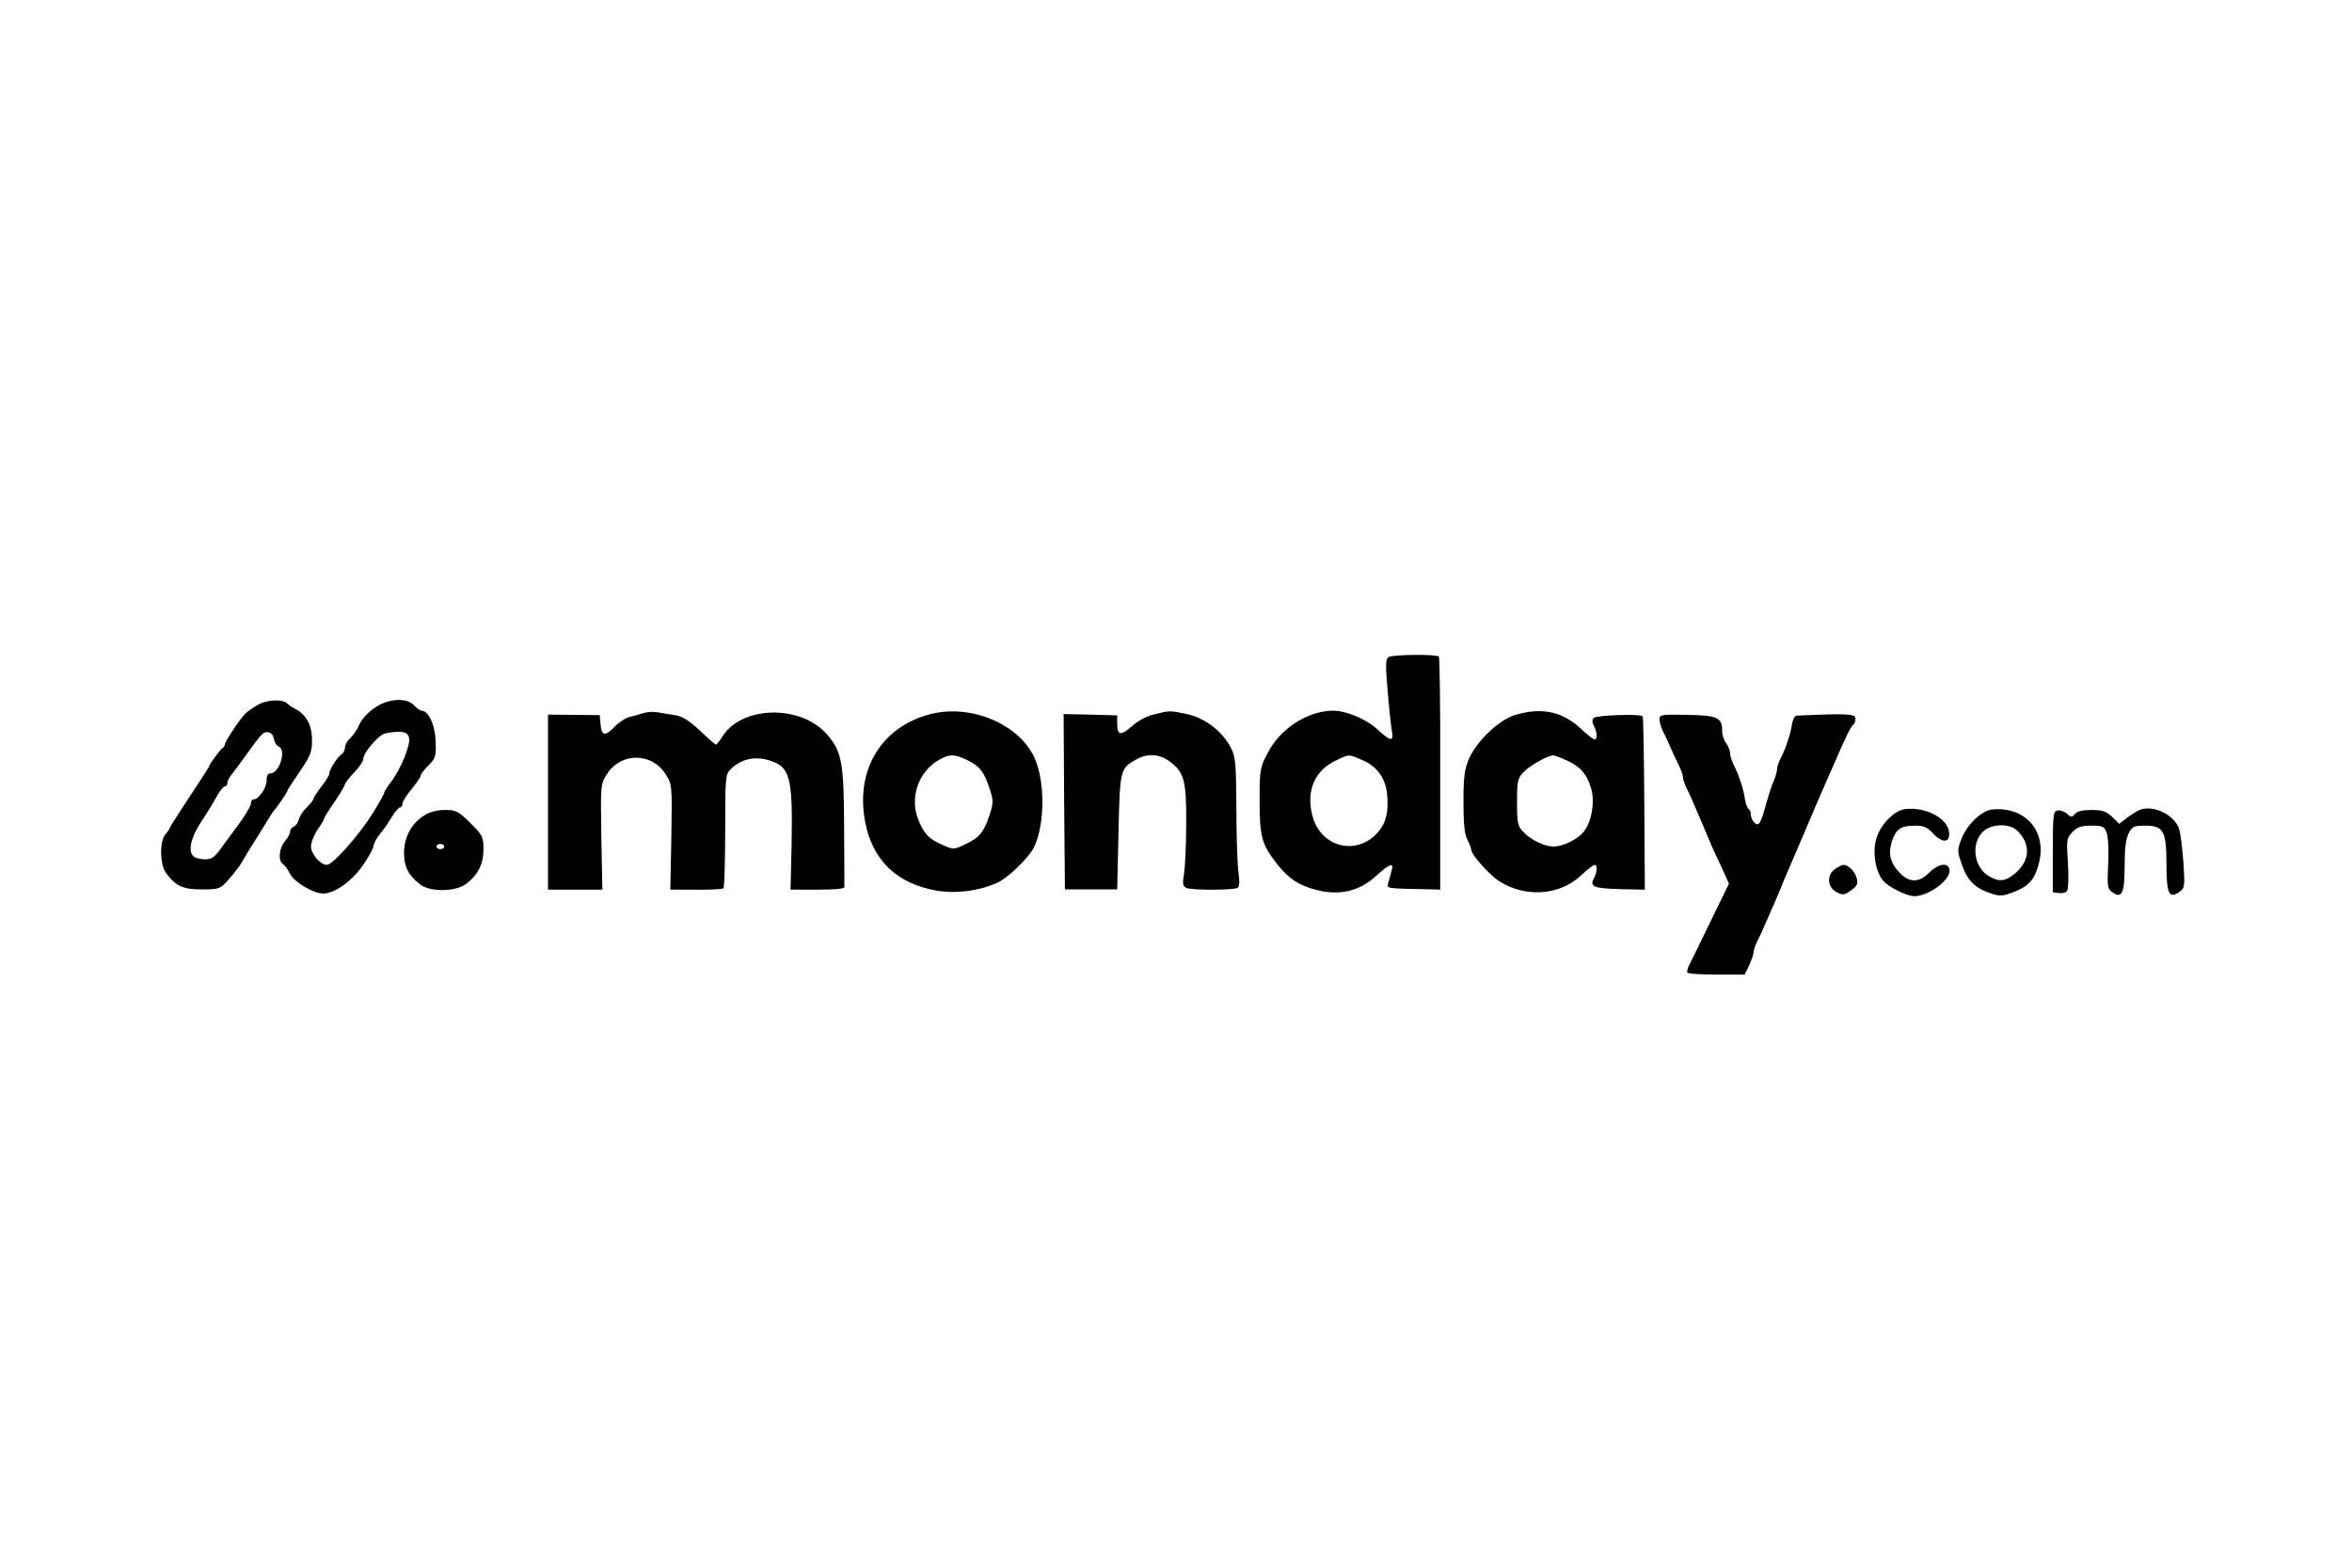
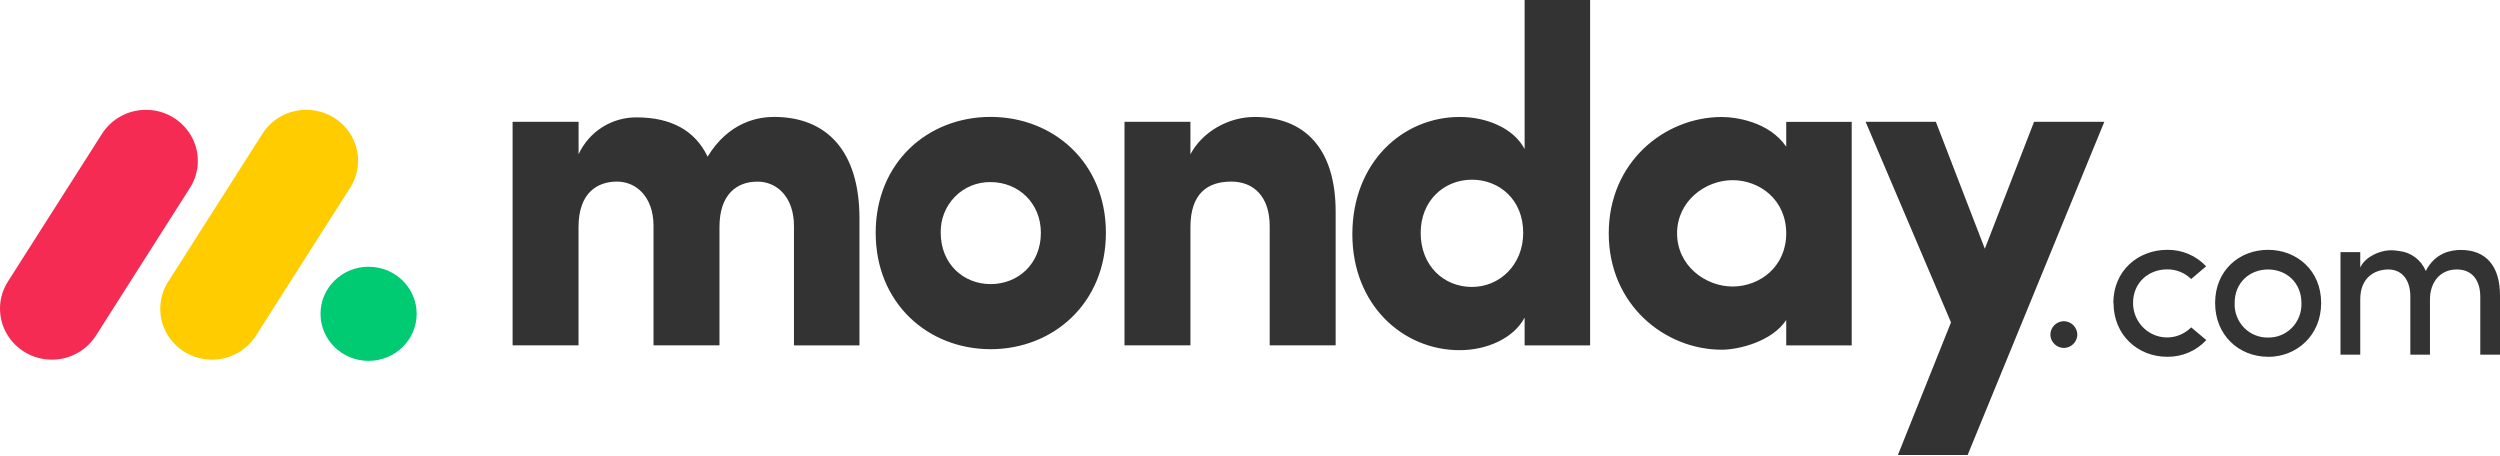
- <svg xmlns="http://www.w3.org/2000/svg" version="1.0" width="auto" height="auto" viewBox="0 0 900 600" preserveAspectRatio="xMidYMid meet">
-   <g transform="translate(0,600) scale(0.1,-0.1)" fill="currentColor" stroke="none">
-     <path d="M5313 3485 c-11 -8 -12 -31 -3 -130 5 -66 13 -135 16 -152 8 -43 -4 -42 -57 7 -43 39 -120 71 -171 70 -96 -2 -199 -69 -246 -160 -31 -58 -32 -64 -32 -185 0 -138 8 -167 67 -242 45 -57 82 -81 150 -99 88 -23 165 -5 228 53 53 48 71 54 60 21 -3 -13 -9 -33 -12 -45 -6 -25 -20 -23 173 -27 l25 -1 0 443 c1 244 -2 446 -5 449 -10 10 -179 8 -193 -2z m-100 -394 c56 -24 89 -69 95 -132 6 -67 -4 -109 -36 -145 -82 -93 -222 -56 -251 68 -23 95 11 171 94 209 49 23 44 23 98 0z" />
-     <path d="M986 3302 c-16 -9 -37 -24 -46 -32 -21 -20 -80 -109 -80 -120 0 -4 -3 -10 -7 -12 -8 -3 -53 -64 -53 -71 0 -3 -34 -55 -75 -117 -41 -62 -75 -115 -75 -118 0 -3 -7 -14 -16 -24 -24 -25 -23 -118 2 -150 37 -50 64 -62 137 -62 66 0 69 1 103 39 19 22 41 50 47 61 7 12 31 53 55 90 24 38 48 78 55 89 7 11 14 22 17 25 10 10 50 69 50 74 0 3 21 35 47 73 41 60 47 75 47 120 0 57 -22 98 -63 119 -13 7 -28 17 -34 23 -16 16 -78 13 -111 -7z m62 -130 c2 -13 10 -26 18 -29 31 -12 4 -103 -32 -103 -9 0 -14 -10 -14 -28 0 -28 -31 -72 -50 -72 -6 0 -10 -7 -10 -16 0 -8 -22 -46 -49 -82 -28 -37 -60 -82 -73 -99 -23 -32 -42 -38 -85 -27 -37 10 -30 67 17 139 22 33 49 77 60 98 11 20 25 37 30 37 6 0 10 6 10 13 0 8 8 23 18 35 9 11 35 46 57 77 22 31 46 63 54 71 19 21 45 13 49 -14z" />
-     <path d="M1431 3289 c-24 -16 -49 -45 -56 -62 -7 -18 -23 -41 -34 -51 -12 -11 -21 -27 -21 -37 0 -10 -6 -22 -13 -26 -16 -10 -47 -59 -47 -74 0 -6 -13 -28 -30 -49 -16 -21 -30 -42 -30 -46 0 -5 -12 -20 -25 -33 -14 -13 -28 -34 -31 -46 -3 -13 -12 -26 -20 -29 -8 -3 -14 -12 -14 -19 0 -8 -9 -24 -20 -37 -22 -26 -27 -75 -7 -87 6 -4 19 -21 27 -38 16 -31 88 -74 126 -75 43 0 108 45 151 106 23 32 42 67 42 76 1 9 11 29 24 45 13 15 34 45 46 66 12 20 27 37 32 37 5 0 9 6 9 14 0 8 16 33 35 56 19 23 35 46 35 52 0 5 13 23 30 39 27 27 29 35 27 92 -2 62 -27 116 -53 117 -6 0 -19 9 -29 20 -29 32 -102 27 -154 -11z m134 -112 c7 -27 -31 -120 -69 -170 -14 -19 -26 -37 -26 -42 0 -4 -21 -41 -47 -83 -54 -84 -150 -192 -172 -192 -25 0 -61 42 -61 70 0 15 11 44 25 64 14 20 25 40 25 43 0 3 18 32 40 64 22 32 40 63 40 67 0 5 16 25 35 45 19 20 35 43 35 52 0 24 59 93 84 98 60 12 86 7 91 -16z" />
-     <path d="M2460 3270 c-14 -4 -36 -11 -51 -14 -14 -3 -38 -19 -55 -35 -38 -40 -52 -39 -56 6 l-3 36 -99 1 -99 1 0 -335 0 -335 104 0 104 0 -4 201 c-3 201 -3 202 22 242 53 83 171 83 224 -1 25 -40 25 -40 22 -241 l-4 -201 98 0 c54 -1 101 2 105 5 4 3 7 102 7 220 0 207 1 216 21 236 37 37 87 50 140 36 88 -24 98 -61 93 -329 l-4 -168 103 0 c63 0 102 3 103 10 0 5 0 111 -1 233 -1 246 -9 287 -67 353 -101 113 -324 108 -398 -9 -11 -17 -22 -31 -25 -32 -3 0 -31 24 -62 54 -42 39 -67 55 -95 59 -21 3 -51 8 -68 11 -16 3 -41 1 -55 -4z" />
-     <path d="M3565 3268 c-189 -46 -292 -211 -255 -410 27 -150 121 -240 275 -267 74 -12 161 -1 230 30 43 19 124 98 143 139 41 90 41 251 0 341 -59 127 -240 204 -393 167z m132 -175 c50 -23 69 -47 89 -109 16 -49 16 -55 0 -105 -22 -65 -38 -85 -94 -111 -42 -20 -43 -20 -85 -2 -51 23 -67 38 -89 87 -41 88 -6 195 79 241 37 20 54 20 100 -1z" />
-     <path d="M4417 3266 c-28 -6 -63 -25 -84 -44 -44 -39 -58 -37 -58 7 l0 33 -103 3 -102 2 2 -336 3 -335 100 0 100 0 5 219 c5 240 7 244 67 278 45 25 90 22 131 -9 54 -41 62 -74 61 -236 0 -79 -4 -165 -8 -191 -7 -39 -5 -49 8 -55 20 -10 182 -9 197 0 7 5 8 25 3 60 -4 29 -8 139 -8 245 -1 176 -3 196 -22 233 -33 62 -98 112 -167 127 -67 14 -64 14 -125 -1z" />
-     <path d="M5796 3263 c-61 -19 -144 -98 -175 -167 -17 -41 -21 -68 -21 -165 0 -83 4 -124 15 -145 8 -15 15 -33 15 -39 0 -18 71 -98 109 -121 100 -62 227 -53 308 21 25 24 50 43 55 43 11 0 10 -28 -3 -52 -17 -32 0 -38 101 -41 l94 -2 -2 328 c-1 181 -4 332 -6 335 -6 11 -177 5 -188 -6 -6 -6 -6 -17 1 -30 13 -24 14 -52 3 -52 -5 0 -30 19 -55 43 -71 65 -150 81 -251 50z m196 -172 c54 -23 81 -54 97 -110 15 -53 0 -134 -33 -169 -24 -27 -78 -52 -111 -52 -34 0 -87 25 -115 55 -23 24 -25 34 -25 115 0 80 2 91 25 115 21 23 89 62 112 64 3 1 26 -7 50 -18z" />
-     <path d="M6350 3247 c0 -10 6 -31 13 -45 8 -15 22 -45 31 -67 10 -22 24 -53 32 -68 8 -16 14 -35 14 -42 0 -7 6 -26 14 -42 13 -26 24 -51 61 -138 27 -66 42 -100 72 -163 l29 -64 -42 -86 c-66 -136 -88 -181 -105 -215 -10 -18 -15 -35 -12 -39 2 -5 53 -8 112 -8 l107 0 17 35 c9 20 17 42 17 50 0 7 6 26 14 42 8 15 22 45 30 65 9 21 24 55 33 75 9 21 22 52 29 68 6 17 19 46 27 65 8 19 22 51 30 70 8 19 22 51 30 70 8 19 22 52 31 73 9 20 22 52 30 70 8 17 21 49 30 69 9 21 23 52 31 70 38 89 58 128 66 134 5 3 9 14 9 24 0 18 -30 20 -226 11 -7 -1 -14 -16 -17 -33 -5 -37 -23 -90 -43 -130 -8 -14 -14 -33 -14 -42 0 -8 -6 -30 -14 -48 -8 -18 -19 -53 -26 -78 -22 -81 -29 -94 -45 -80 -8 7 -15 21 -15 31 0 10 -4 20 -9 23 -5 3 -11 20 -14 38 -5 37 -22 89 -43 131 -8 16 -14 36 -14 46 0 9 -7 26 -15 37 -8 10 -15 31 -15 45 0 53 -17 61 -133 63 -99 2 -107 1 -107 -17z" />
-     <path d="M7288 2903 c-43 -7 -95 -62 -109 -116 -15 -53 -1 -127 29 -160 22 -24 90 -57 117 -57 53 0 135 59 135 97 0 34 -41 30 -78 -7 -39 -39 -75 -39 -112 -1 -37 37 -46 73 -30 123 16 46 34 58 89 58 32 0 46 -6 69 -31 36 -38 65 -34 60 7 -6 54 -94 98 -170 87z" />
-     <path d="M7624 2902 c-41 -4 -97 -57 -118 -112 -17 -43 -17 -47 1 -98 20 -61 50 -91 110 -111 36 -12 46 -11 86 4 59 22 83 49 98 108 34 123 -49 221 -177 209z m96 -82 c51 -51 48 -112 -6 -160 -39 -34 -64 -37 -104 -13 -55 32 -69 120 -25 167 31 34 104 37 135 6z" />
-     <path d="M8195 2903 c-11 -3 -34 -17 -53 -31 l-33 -25 -27 27 c-23 21 -38 26 -79 26 -33 0 -55 -5 -63 -15 -12 -14 -15 -14 -31 1 -9 8 -26 14 -36 12 -16 -3 -18 -16 -18 -158 l0 -155 24 -3 c13 -2 27 2 31 9 5 7 6 54 3 106 -6 88 -5 95 17 118 19 20 33 25 72 25 44 0 50 -3 59 -27 6 -17 9 -67 6 -121 -4 -85 -3 -94 16 -107 37 -26 47 -3 47 102 0 65 5 103 15 123 14 27 20 30 64 30 70 0 81 -21 81 -148 0 -112 10 -133 49 -106 21 15 22 20 16 112 -4 54 -11 111 -16 128 -16 51 -89 91 -144 77z" />
-     <path d="M1623 2879 c-50 -32 -77 -84 -77 -145 1 -54 17 -84 63 -120 39 -29 137 -27 176 4 45 35 65 76 65 132 0 46 -3 53 -50 100 -47 46 -55 50 -98 50 -30 0 -59 -8 -79 -21z m77 -119 c0 -5 -7 -10 -15 -10 -8 0 -15 5 -15 10 0 6 7 10 15 10 8 0 15 -4 15 -10z" />
-     <path d="M7022 2674 c-33 -23 -30 -69 5 -88 25 -13 30 -12 56 6 23 17 27 25 22 46 -6 26 -31 51 -50 52 -6 0 -21 -7 -33 -16z" />
+ <svg xmlns="http://www.w3.org/2000/svg" width="467.008" height="85" viewBox="0 0 467.008 46.548" class="jsx-2259896579 jsx-261554344" version="1.1" id="svg855">
+   <defs id="defs859" />
+   <g id="g853" style="fill:none;fill-rule:evenodd" transform="matrix(3.695652,0,0,3.695652,-3.7266276e-4,-19.22619)">
+     <g transform="translate(0,5.552)" id="g847" style="fill-rule:nonzero">
+       <path d="M 2.62,12.627 A 2.63,2.63 0 0 1 0.328,11.297 2.543,2.543 0 0 1 0.4,8.679 L 5.12,1.267 a 2.632,2.632 0 0 1 2.33,-1.266 2.627,2.627 0 0 1 2.255,1.39 c 0.44,0.832 0.385,1.833 -0.142,2.614 l -4.717,7.412 a 2.631,2.631 0 0 1 -2.226,1.21 z" id="path841" style="fill:#f62b54" />
+       <path d="M 10.716,12.627 C 9.764,12.627 8.888,12.118 8.428,11.3 A 2.535,2.535 0 0 1 8.5,8.689 l 4.711,-7.395 a 2.628,2.628 0 0 1 2.332,-1.293 c 0.96,0.021 1.83,0.558 2.27,1.398 0.437,0.84 0.373,1.847 -0.17,2.626 l -4.71,7.395 a 2.627,2.627 0 0 1 -2.217,1.207 z" id="path843" style="fill:#ffcc00" />
+       <ellipse cx="18.631" cy="10.31" rx="2.43" ry="2.379" id="ellipse845" style="fill:#00ca72" />
+     </g>
+     <path d="m 124.197,13.621 c 0.734,0 1.173,0.522 1.173,1.377 v 2.93 h 0.997 v -2.997 c 0,-1.454 -0.685,-2.297 -1.973,-2.297 -0.504,0 -1.304,0.138 -1.781,1.065 a 1.633,1.633 0 0 0 -1.337,-1.01 2.3,2.3 0 0 0 -0.56,-0.033 c -0.41,0.033 -1.14,0.288 -1.413,0.866 v -0.777 h -0.998 v 5.183 h 0.998 v -2.797 c 0,-1.088 0.712,-1.51 1.425,-1.51 0.668,0 1.107,0.511 1.107,1.366 v 2.941 h 0.992 v -2.797 c 0,-0.866 0.52,-1.52 1.37,-1.51 z m -9.555,3.441 c 0.456,0.01 0.896,-0.172 1.215,-0.502 0.32,-0.33 0.49,-0.779 0.473,-1.24 0,-1.044 -0.768,-1.699 -1.688,-1.699 -0.921,0 -1.688,0.655 -1.688,1.699 -0.018,0.46 0.152,0.908 0.47,1.237 0.318,0.33 0.756,0.513 1.21,0.505 z m 0,0.972 c -1.458,0 -2.675,-1.077 -2.675,-2.72 0,-1.643 1.217,-2.686 2.675,-2.686 1.458,0 2.685,1.043 2.685,2.686 0,1.643 -1.234,2.725 -2.692,2.725 z m -7.81,-2.72 -0.01,0.006 c 0,-1.643 1.249,-2.686 2.717,-2.692 a 2.635,2.635 0 0 1 1.973,0.832 l -0.756,0.644 a 1.704,1.704 0 0 0 -1.217,-0.488 c -0.92,0 -1.72,0.655 -1.72,1.698 0,0.705 0.419,1.34 1.062,1.61 0.643,0.27 1.383,0.12 1.875,-0.378 l 0.767,0.644 a 2.651,2.651 0 0 1 -1.984,0.844 c -1.457,0 -2.707,-1.077 -2.707,-2.72 z m -3.193,1.619 a 0.69,0.69 0 0 1 0.682,-0.698 0.69,0.69 0 0 1 0.682,0.698 0.69,0.69 0 0 1 -0.682,0.655 0.69,0.69 0 0 1 -0.682,-0.655 z" id="path849" style="fill:#333333;fill-rule:nonzero" />
+     <path d="m 106.367,6.156 h -3.551 l -2.489,6.417 -2.476,-6.417 H 94.3 L 98.617,16.296 95.932,23 h 3.525 z m -21.596,5.64 c 0,1.62 1.416,2.686 2.807,2.686 1.367,0 2.71,-0.992 2.71,-2.687 0,-1.695 -1.343,-2.688 -2.71,-2.688 -1.391,0 -2.807,1.067 -2.807,2.688 z m 5.517,5.662 v -1.283 c -0.72,1.09 -2.4,1.502 -3.262,1.502 -2.854,0 -5.709,-2.25 -5.709,-5.882 0,-3.631 2.854,-5.881 5.709,-5.881 0.719,0 2.399,0.24 3.262,1.5 V 6.16 h 3.31 v 11.3 l -3.31,-0.001 z m -9.913,0 h -3.31 v -1.404 c -0.553,1.04 -1.894,1.646 -3.286,1.646 -2.879,0 -5.422,-2.299 -5.422,-5.859 0,-3.627 2.543,-5.929 5.422,-5.929 1.39,0 2.735,0.58 3.286,1.621 V 0 h 3.31 z M 76.993,11.77 c 0,-1.694 -1.223,-2.687 -2.59,-2.687 -1.416,0 -2.592,1.065 -2.592,2.687 0,1.674 1.176,2.734 2.591,2.734 1.393,0.002 2.591,-1.112 2.591,-2.734 z m -16.82,-0.292 c 0,-1.718 0.888,-2.299 2.063,-2.299 1.127,0 1.943,0.75 1.943,2.25 v 6.027 h 3.334 v -6.752 c 0,-3.218 -1.584,-4.792 -4.103,-4.792 -1.319,0 -2.638,0.75 -3.238,1.888 V 6.156 H 56.84 v 11.3 h 3.333 z M 50.07,17.65 c -3.166,0 -5.807,-2.323 -5.807,-5.881 0,-3.56 2.638,-5.86 5.807,-5.86 3.169,0 5.83,2.3 5.83,5.86 0,3.56 -2.664,5.882 -5.83,5.882 z m 0,-3.29 c 1.39,0 2.543,-1.018 2.543,-2.59 0,-1.525 -1.152,-2.566 -2.543,-2.566 a 2.468,2.468 0 0 0 -1.802,0.741 2.513,2.513 0 0 0 -0.717,1.825 c 10e-4,1.574 1.152,2.59 2.519,2.59 z M 38.286,9.18 c 0.983,0 1.847,0.775 1.847,2.25 v 6.028 h 3.31 V 11.04 c 0,-3.412 -1.659,-5.13 -4.318,-5.13 -0.79,0 -2.278,0.24 -3.358,2.008 C 35.143,6.611 33.944,5.933 32.172,5.933 A 3.203,3.203 0 0 0 29.246,7.797 V 6.157 H 25.91 v 11.3 h 3.333 v -5.979 c 0,-1.718 0.936,-2.299 1.943,-2.299 0.96,0 1.822,0.75 1.847,2.178 v 6.1 h 3.334 v -5.979 c 0,-1.643 0.864,-2.297 1.919,-2.297 z" id="path851" style="fill:#333333" />
  </g>
</svg>
